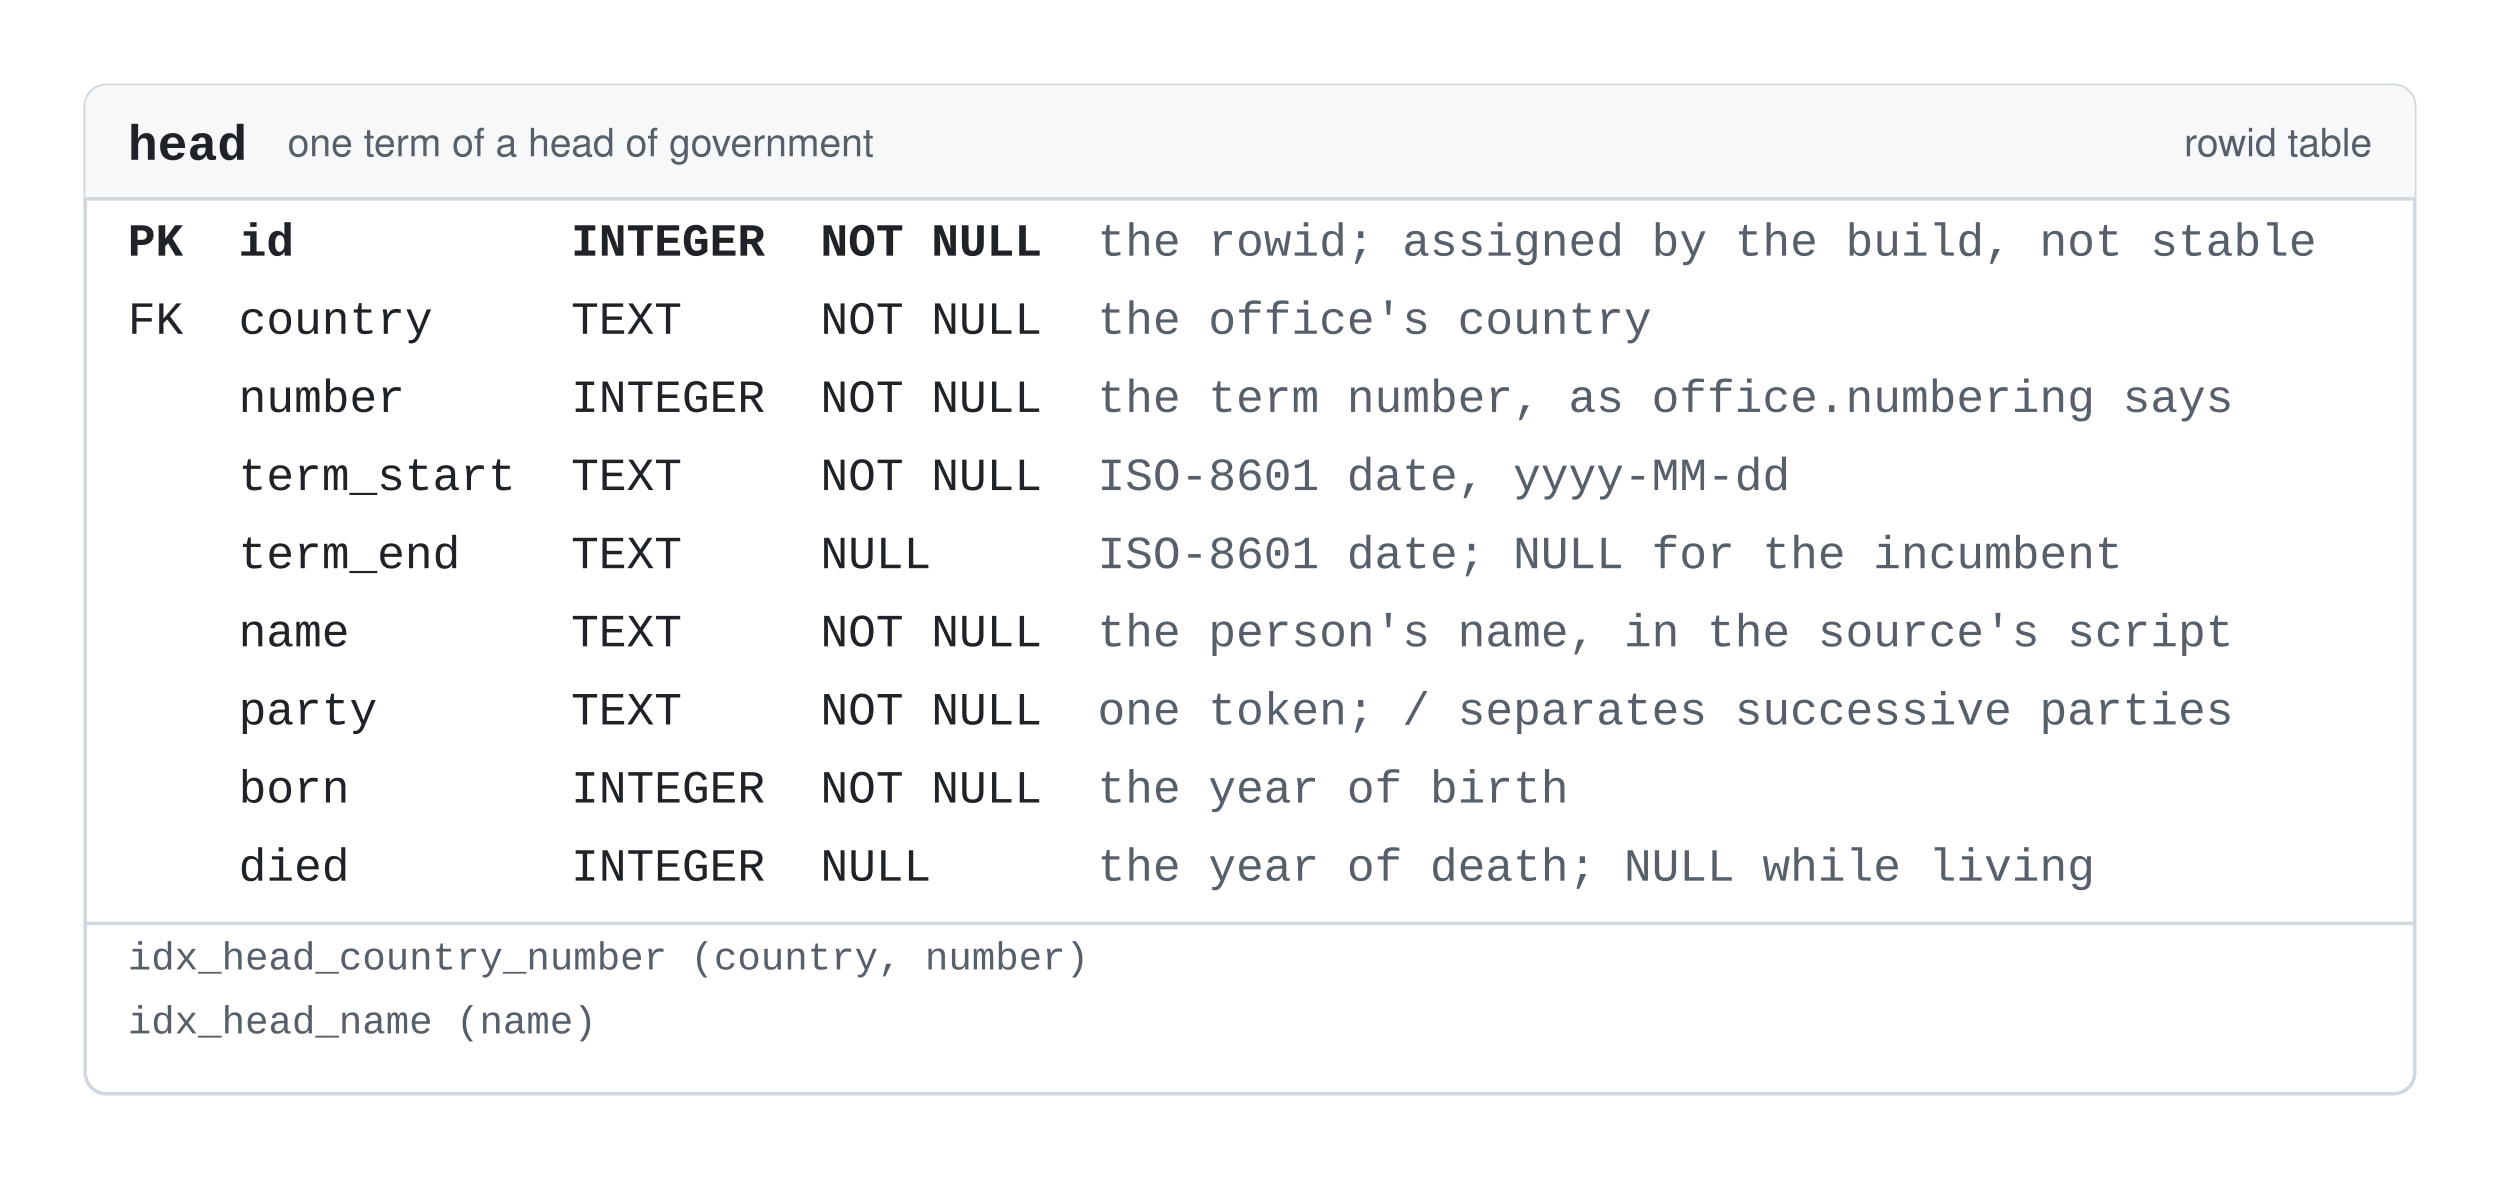
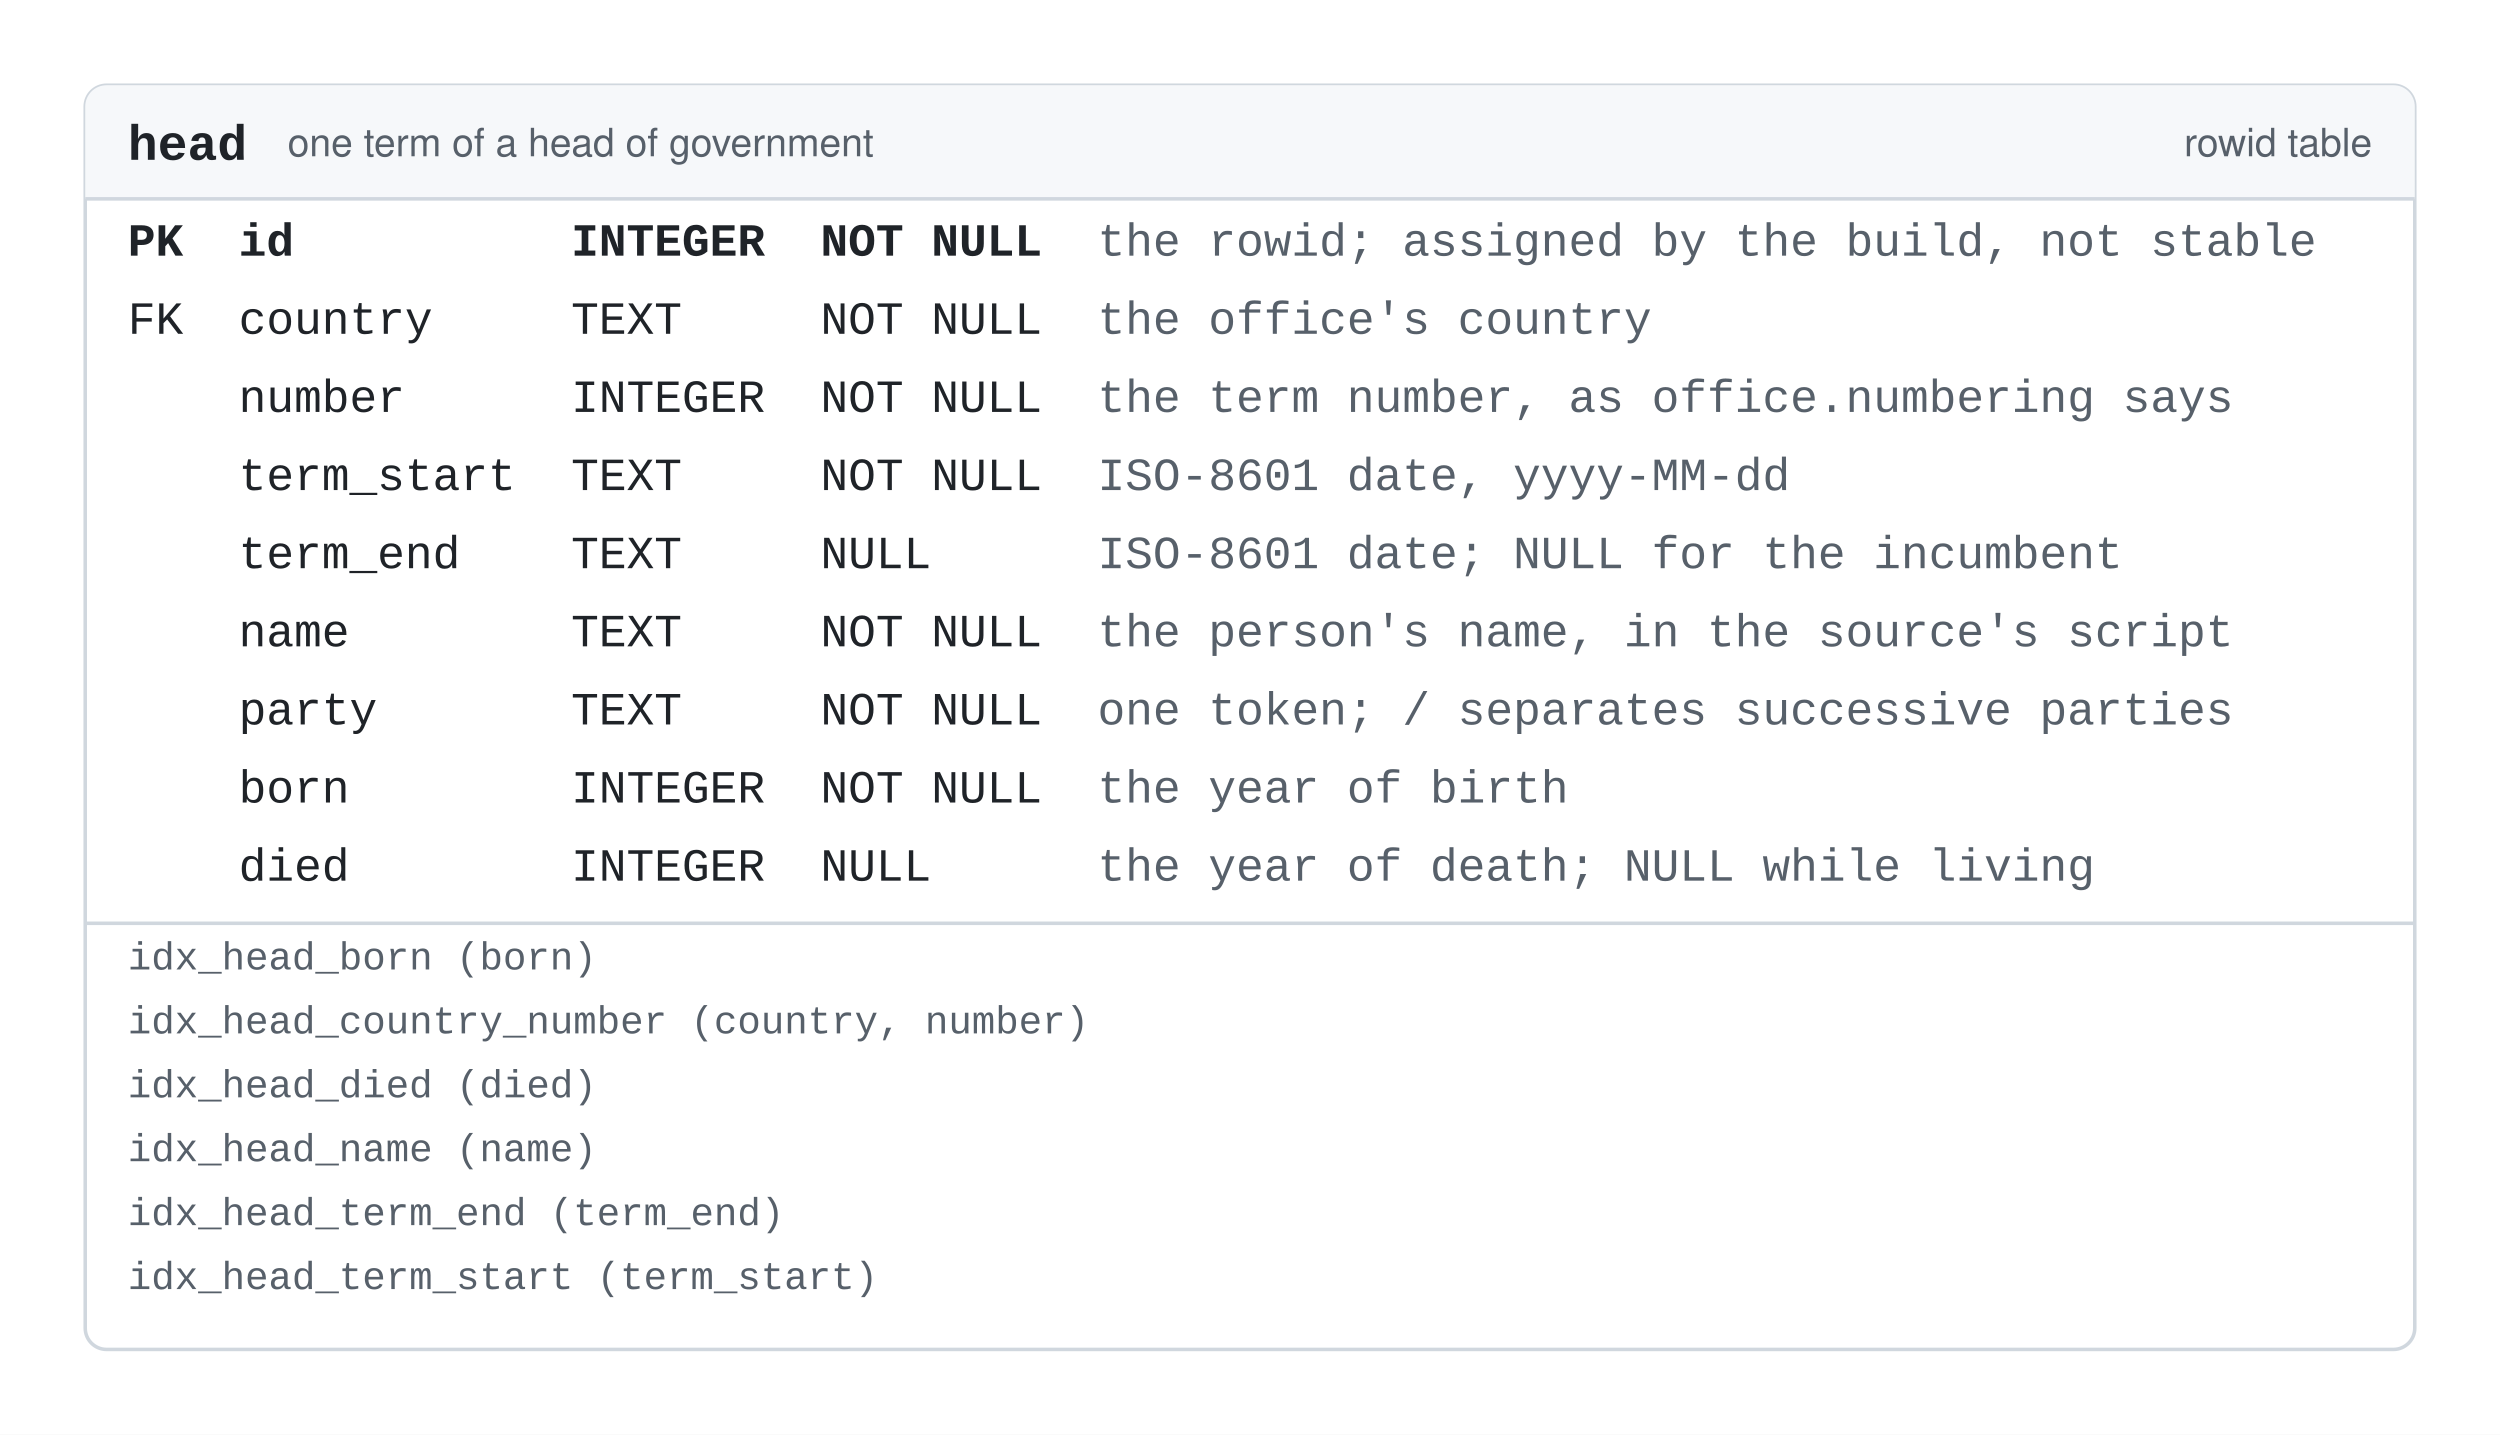
- <svg xmlns="http://www.w3.org/2000/svg" width="704" height="332" viewBox="0 0 704 332">
-   <rect width="704" height="332" fill="#ffffff" />
+ <svg xmlns="http://www.w3.org/2000/svg" width="704" height="404" viewBox="0 0 704 404">
+   <rect width="704" height="404" fill="#ffffff" />
  <g id="head">
-     <rect x="24" y="24" width="656" height="284" rx="6" fill="#ffffff" stroke="#d0d7de" />
+     <rect x="24" y="24" width="656" height="356" rx="6" fill="#ffffff" stroke="#d0d7de" />
    <path d="M24 56h656v-26a6 6 0 0 0 -6 -6h-644a6 6 0 0 0 -6 6z" fill="#f6f8fa" />
    <line x1="24" y1="56" x2="680" y2="56" stroke="#d0d7de" />
    <text x="36" y="45" font-family="ui-monospace, SFMono-Regular, Menlo, Consolas, 'Liberation Mono', monospace" font-size="14" font-weight="600" fill="#1f2328">head</text>
    <text x="668" y="44" font-family="-apple-system, BlinkMacSystemFont, 'Segoe UI', Helvetica, Arial, sans-serif" font-size="11" fill="#57606a" text-anchor="end">rowid table</text>
    <text x="81" y="44" font-family="-apple-system, BlinkMacSystemFont, 'Segoe UI', Helvetica, Arial, sans-serif" font-size="11" fill="#57606a">one term of a head of government</text>
    <text x="36" y="72" font-family="ui-monospace, SFMono-Regular, Menlo, Consolas, 'Liberation Mono', monospace" font-size="13" font-weight="600" fill="#1f2328" xml:space="preserve">PK  id          INTEGER  NOT NULL  <tspan font-weight="400" fill="#57606a">the rowid; assigned by the build, not stable</tspan>
    </text>
    <text x="36" y="94" font-family="ui-monospace, SFMono-Regular, Menlo, Consolas, 'Liberation Mono', monospace" font-size="13" fill="#1f2328" xml:space="preserve">FK  country     TEXT     NOT NULL  <tspan font-weight="400" fill="#57606a">the office's country</tspan>
    </text>
    <text x="36" y="116" font-family="ui-monospace, SFMono-Regular, Menlo, Consolas, 'Liberation Mono', monospace" font-size="13" fill="#1f2328" xml:space="preserve">    number      INTEGER  NOT NULL  <tspan font-weight="400" fill="#57606a">the term number, as office.numbering says</tspan>
    </text>
    <text x="36" y="138" font-family="ui-monospace, SFMono-Regular, Menlo, Consolas, 'Liberation Mono', monospace" font-size="13" fill="#1f2328" xml:space="preserve">    term_start  TEXT     NOT NULL  <tspan font-weight="400" fill="#57606a">ISO-8601 date, yyyy-MM-dd</tspan>
    </text>
    <text x="36" y="160" font-family="ui-monospace, SFMono-Regular, Menlo, Consolas, 'Liberation Mono', monospace" font-size="13" fill="#1f2328" xml:space="preserve">    term_end    TEXT     NULL      <tspan font-weight="400" fill="#57606a">ISO-8601 date; NULL for the incumbent</tspan>
    </text>
    <text x="36" y="182" font-family="ui-monospace, SFMono-Regular, Menlo, Consolas, 'Liberation Mono', monospace" font-size="13" fill="#1f2328" xml:space="preserve">    name        TEXT     NOT NULL  <tspan font-weight="400" fill="#57606a">the person's name, in the source's script</tspan>
    </text>
    <text x="36" y="204" font-family="ui-monospace, SFMono-Regular, Menlo, Consolas, 'Liberation Mono', monospace" font-size="13" fill="#1f2328" xml:space="preserve">    party       TEXT     NOT NULL  <tspan font-weight="400" fill="#57606a">one token; / separates successive parties</tspan>
    </text>
    <text x="36" y="226" font-family="ui-monospace, SFMono-Regular, Menlo, Consolas, 'Liberation Mono', monospace" font-size="13" fill="#1f2328" xml:space="preserve">    born        INTEGER  NOT NULL  <tspan font-weight="400" fill="#57606a">the year of birth</tspan>
    </text>
    <text x="36" y="248" font-family="ui-monospace, SFMono-Regular, Menlo, Consolas, 'Liberation Mono', monospace" font-size="13" fill="#1f2328" xml:space="preserve">    died        INTEGER  NULL      <tspan font-weight="400" fill="#57606a">the year of death; NULL while living</tspan>
    </text>
    <line x1="24" y1="260" x2="680" y2="260" stroke="#d0d7de" />
-     <text x="36" y="273" font-family="ui-monospace, SFMono-Regular, Menlo, Consolas, 'Liberation Mono', monospace" font-size="11" fill="#57606a">idx_head_country_number (country, number)</text>
-     <text x="36" y="291" font-family="ui-monospace, SFMono-Regular, Menlo, Consolas, 'Liberation Mono', monospace" font-size="11" fill="#57606a">idx_head_name (name)</text>
+     <text x="36" y="273" font-family="ui-monospace, SFMono-Regular, Menlo, Consolas, 'Liberation Mono', monospace" font-size="11" fill="#57606a">idx_head_born (born)</text>
+     <text x="36" y="291" font-family="ui-monospace, SFMono-Regular, Menlo, Consolas, 'Liberation Mono', monospace" font-size="11" fill="#57606a">idx_head_country_number (country, number)</text>
+     <text x="36" y="309" font-family="ui-monospace, SFMono-Regular, Menlo, Consolas, 'Liberation Mono', monospace" font-size="11" fill="#57606a">idx_head_died (died)</text>
+     <text x="36" y="327" font-family="ui-monospace, SFMono-Regular, Menlo, Consolas, 'Liberation Mono', monospace" font-size="11" fill="#57606a">idx_head_name (name)</text>
+     <text x="36" y="345" font-family="ui-monospace, SFMono-Regular, Menlo, Consolas, 'Liberation Mono', monospace" font-size="11" fill="#57606a">idx_head_term_end (term_end)</text>
+     <text x="36" y="363" font-family="ui-monospace, SFMono-Regular, Menlo, Consolas, 'Liberation Mono', monospace" font-size="11" fill="#57606a">idx_head_term_start (term_start)</text>
  </g>
</svg>
